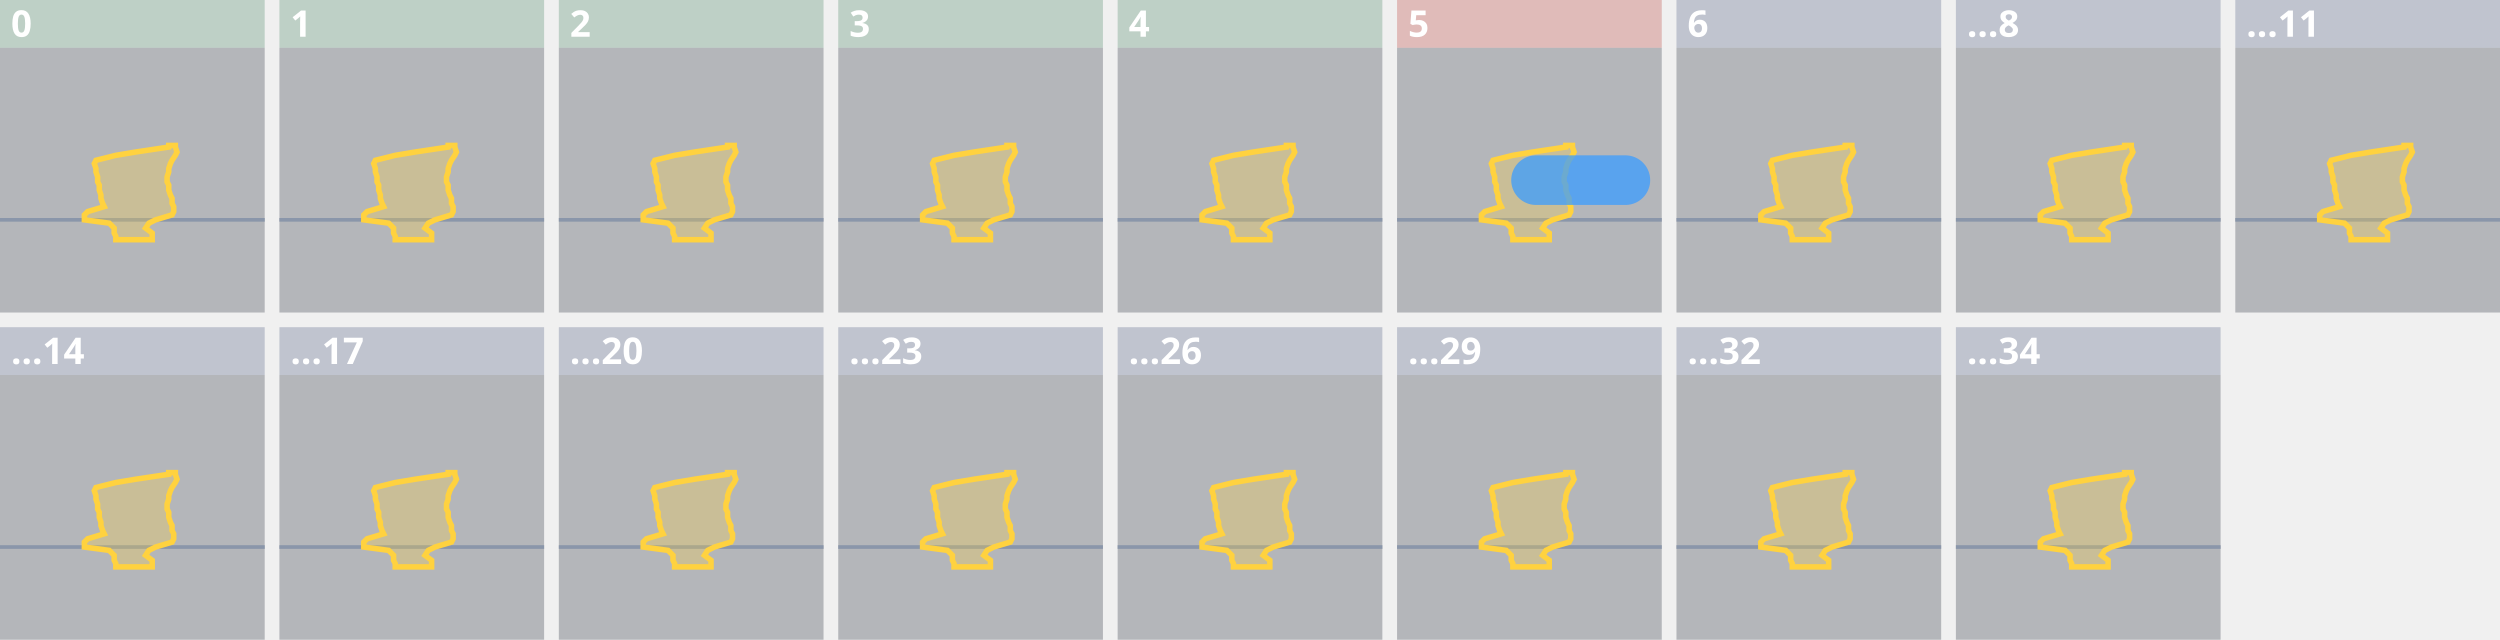
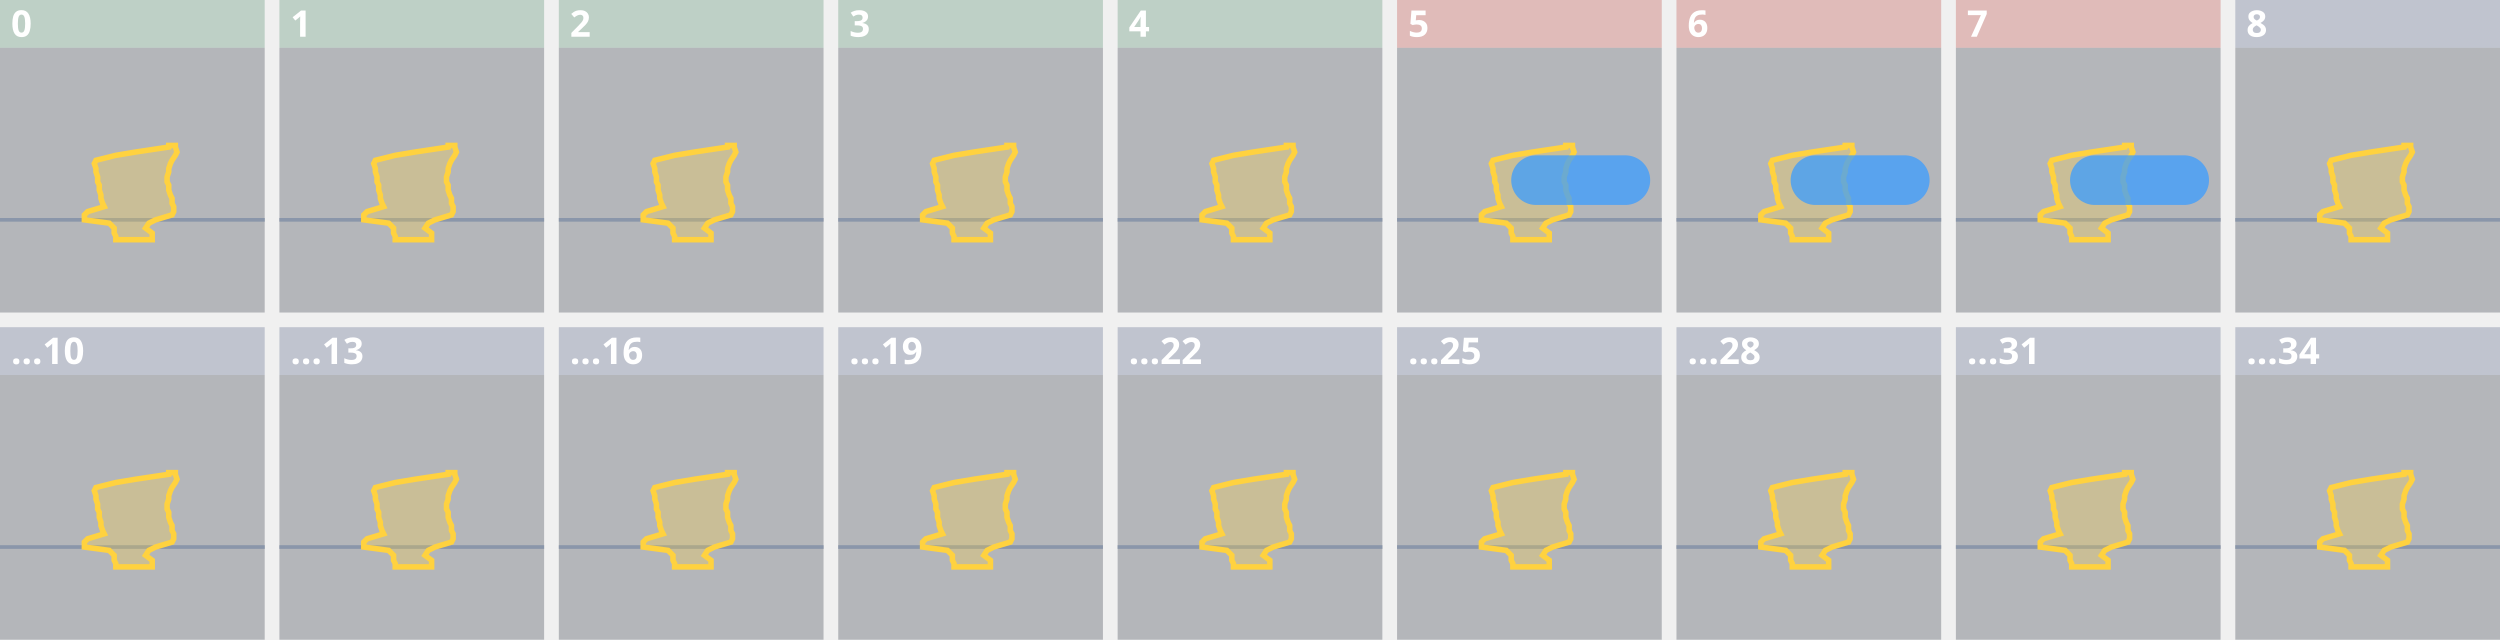
<svg xmlns="http://www.w3.org/2000/svg" viewBox="0 0 680 174" width="680" height="174">
  <style>text{font:bold 10px sans-serif;fill:#ffffff}.k{fill:#1b2230}.g{stroke:#8a96aa;stroke-width:2.22}use{stroke-width:3.33;fill-opacity:.28}.u{stroke:#ffd23f;fill:#ffd23f}.v{stroke:#4ade80;fill:#4ade80;fill-opacity:.6}.a{stroke:#e879f9;fill:#e879f9}.o{stroke:#22d3ee;fill:#22d3ee;fill-opacity:.5}.H{color:#ff4d3d;fill:#ff4d3d;opacity:.7}.G{color:#3b9cff;fill:#3b9cff;opacity:.75}.S{color:#ffa630;fill:#ffa630;opacity:.75}.T{color:#ffa630;fill:none;stroke:#ffa630;stroke-width:4.44;stroke-dasharray:8.9}.P{color:#c49bff;fill:none;stroke:#c49bff;stroke-width:2.22;stroke-dasharray:6.7}</style>
  <defs>
    <path id="b0" d="M26 -21L22 -21L22 -20L2 -17L-10 -15L-22 -12L-23 -10L-22 -7L-22 -5L-21 -2L-21 1L-20 3L-20 6L-19 9L-19 11L-18 14L-17 16L-27 19L-29 21L-29 24L-14 26L-11 29L-11 32L-10 34L-10 36L12 36L12 34L12 32L8 29L10 26L14 24L24 21L25 19L25 16L24 14L24 11L23 9L22 6L22 3L21 1L21 -2L22 -5L22 -7L23 -10L24 -12L26 -15L27 -17L26 -20Z" />
    <rect id="K" x="-80" y="-80" width="160" height="160" class="k" />
    <rect id="Ls" width="72" height="13" fill="#3f7d5a" />
    <rect id="La" width="72" height="13" fill="#b8332b" />
    <rect id="Le" width="72" height="13" fill="#46557a" />
  </defs>
  <use href="#Ls" x="0" y="0" />
  <text x="3" y="10">0</text>
  <svg x="0" y="13" width="72" height="72" viewBox="-80 -80 160 160">
    <use href="#K" />
    <line x1="-80" y1="24" x2="80" y2="24" class="g" />
    <use href="#b0" class="u" />
  </svg>
  <use href="#Ls" x="76" y="0" />
  <text x="79" y="10">1</text>
  <svg x="76" y="13" width="72" height="72" viewBox="-80 -80 160 160">
    <use href="#K" />
    <line x1="-80" y1="24" x2="80" y2="24" class="g" />
    <use href="#b0" class="u" />
  </svg>
  <use href="#Ls" x="152" y="0" />
  <text x="155" y="10">2</text>
  <svg x="152" y="13" width="72" height="72" viewBox="-80 -80 160 160">
    <use href="#K" />
    <line x1="-80" y1="24" x2="80" y2="24" class="g" />
    <use href="#b0" class="u" />
  </svg>
  <use href="#Ls" x="228" y="0" />
  <text x="231" y="10">3</text>
  <svg x="228" y="13" width="72" height="72" viewBox="-80 -80 160 160">
    <use href="#K" />
    <line x1="-80" y1="24" x2="80" y2="24" class="g" />
    <use href="#b0" class="u" />
  </svg>
  <use href="#Ls" x="304" y="0" />
  <text x="307" y="10">4</text>
  <svg x="304" y="13" width="72" height="72" viewBox="-80 -80 160 160">
    <use href="#K" />
    <line x1="-80" y1="24" x2="80" y2="24" class="g" />
    <use href="#b0" class="u" />
  </svg>
  <use href="#La" x="380" y="0" />
  <text x="383" y="10">5</text>
  <svg x="380" y="13" width="72" height="72" viewBox="-80 -80 160 160">
    <use href="#K" />
    <line x1="-80" y1="24" x2="80" y2="24" class="g" />
    <use href="#b0" class="u" />
    <g class="G">
      <line x1="4" y1="0" x2="58" y2="0" stroke="currentColor" stroke-width="30" stroke-linecap="round" />
    </g>
  </svg>
-   <use href="#Le" x="456" y="0" />
+   <use href="#La" x="456" y="0" />
  <text x="459" y="10">6</text>
  <svg x="456" y="13" width="72" height="72" viewBox="-80 -80 160 160">
    <use href="#K" />
    <line x1="-80" y1="24" x2="80" y2="24" class="g" />
    <use href="#b0" class="u" />
+     <g class="G">
+       <line x1="4" y1="0" x2="58" y2="0" stroke="currentColor" stroke-width="30" stroke-linecap="round" />
+     </g>
  </svg>
-   <use href="#Le" x="532" y="0" />
-   <text x="535" y="10">…8</text>
+   <use href="#La" x="532" y="0" />
+   <text x="535" y="10">7</text>
  <svg x="532" y="13" width="72" height="72" viewBox="-80 -80 160 160">
    <use href="#K" />
    <line x1="-80" y1="24" x2="80" y2="24" class="g" />
    <use href="#b0" class="u" />
+     <g class="G">
+       <line x1="4" y1="0" x2="58" y2="0" stroke="currentColor" stroke-width="30" stroke-linecap="round" />
+     </g>
  </svg>
  <use href="#Le" x="608" y="0" />
-   <text x="611" y="10">…11</text>
+   <text x="611" y="10">8</text>
  <svg x="608" y="13" width="72" height="72" viewBox="-80 -80 160 160">
    <use href="#K" />
    <line x1="-80" y1="24" x2="80" y2="24" class="g" />
    <use href="#b0" class="u" />
  </svg>
  <use href="#Le" x="0" y="89" />
-   <text x="3" y="99">…14</text>
+   <text x="3" y="99">…10</text>
  <svg x="0" y="102" width="72" height="72" viewBox="-80 -80 160 160">
    <use href="#K" />
    <line x1="-80" y1="24" x2="80" y2="24" class="g" />
    <use href="#b0" class="u" />
  </svg>
  <use href="#Le" x="76" y="89" />
-   <text x="79" y="99">…17</text>
+   <text x="79" y="99">…13</text>
  <svg x="76" y="102" width="72" height="72" viewBox="-80 -80 160 160">
    <use href="#K" />
    <line x1="-80" y1="24" x2="80" y2="24" class="g" />
    <use href="#b0" class="u" />
  </svg>
  <use href="#Le" x="152" y="89" />
-   <text x="155" y="99">…20</text>
+   <text x="155" y="99">…16</text>
  <svg x="152" y="102" width="72" height="72" viewBox="-80 -80 160 160">
    <use href="#K" />
    <line x1="-80" y1="24" x2="80" y2="24" class="g" />
    <use href="#b0" class="u" />
  </svg>
  <use href="#Le" x="228" y="89" />
-   <text x="231" y="99">…23</text>
+   <text x="231" y="99">…19</text>
  <svg x="228" y="102" width="72" height="72" viewBox="-80 -80 160 160">
    <use href="#K" />
    <line x1="-80" y1="24" x2="80" y2="24" class="g" />
    <use href="#b0" class="u" />
  </svg>
  <use href="#Le" x="304" y="89" />
-   <text x="307" y="99">…26</text>
+   <text x="307" y="99">…22</text>
  <svg x="304" y="102" width="72" height="72" viewBox="-80 -80 160 160">
    <use href="#K" />
    <line x1="-80" y1="24" x2="80" y2="24" class="g" />
    <use href="#b0" class="u" />
  </svg>
  <use href="#Le" x="380" y="89" />
-   <text x="383" y="99">…29</text>
+   <text x="383" y="99">…25</text>
  <svg x="380" y="102" width="72" height="72" viewBox="-80 -80 160 160">
    <use href="#K" />
    <line x1="-80" y1="24" x2="80" y2="24" class="g" />
    <use href="#b0" class="u" />
  </svg>
  <use href="#Le" x="456" y="89" />
-   <text x="459" y="99">…32</text>
+   <text x="459" y="99">…28</text>
  <svg x="456" y="102" width="72" height="72" viewBox="-80 -80 160 160">
    <use href="#K" />
    <line x1="-80" y1="24" x2="80" y2="24" class="g" />
    <use href="#b0" class="u" />
  </svg>
  <use href="#Le" x="532" y="89" />
-   <text x="535" y="99">…34</text>
+   <text x="535" y="99">…31</text>
  <svg x="532" y="102" width="72" height="72" viewBox="-80 -80 160 160">
    <use href="#K" />
    <line x1="-80" y1="24" x2="80" y2="24" class="g" />
    <use href="#b0" class="u" />
  </svg>
+   <use href="#Le" x="608" y="89" />
+   <text x="611" y="99">…34</text>
+   <svg x="608" y="102" width="72" height="72" viewBox="-80 -80 160 160">
+     <use href="#K" />
+     <line x1="-80" y1="24" x2="80" y2="24" class="g" />
+     <use href="#b0" class="u" />
+   </svg>
</svg>
